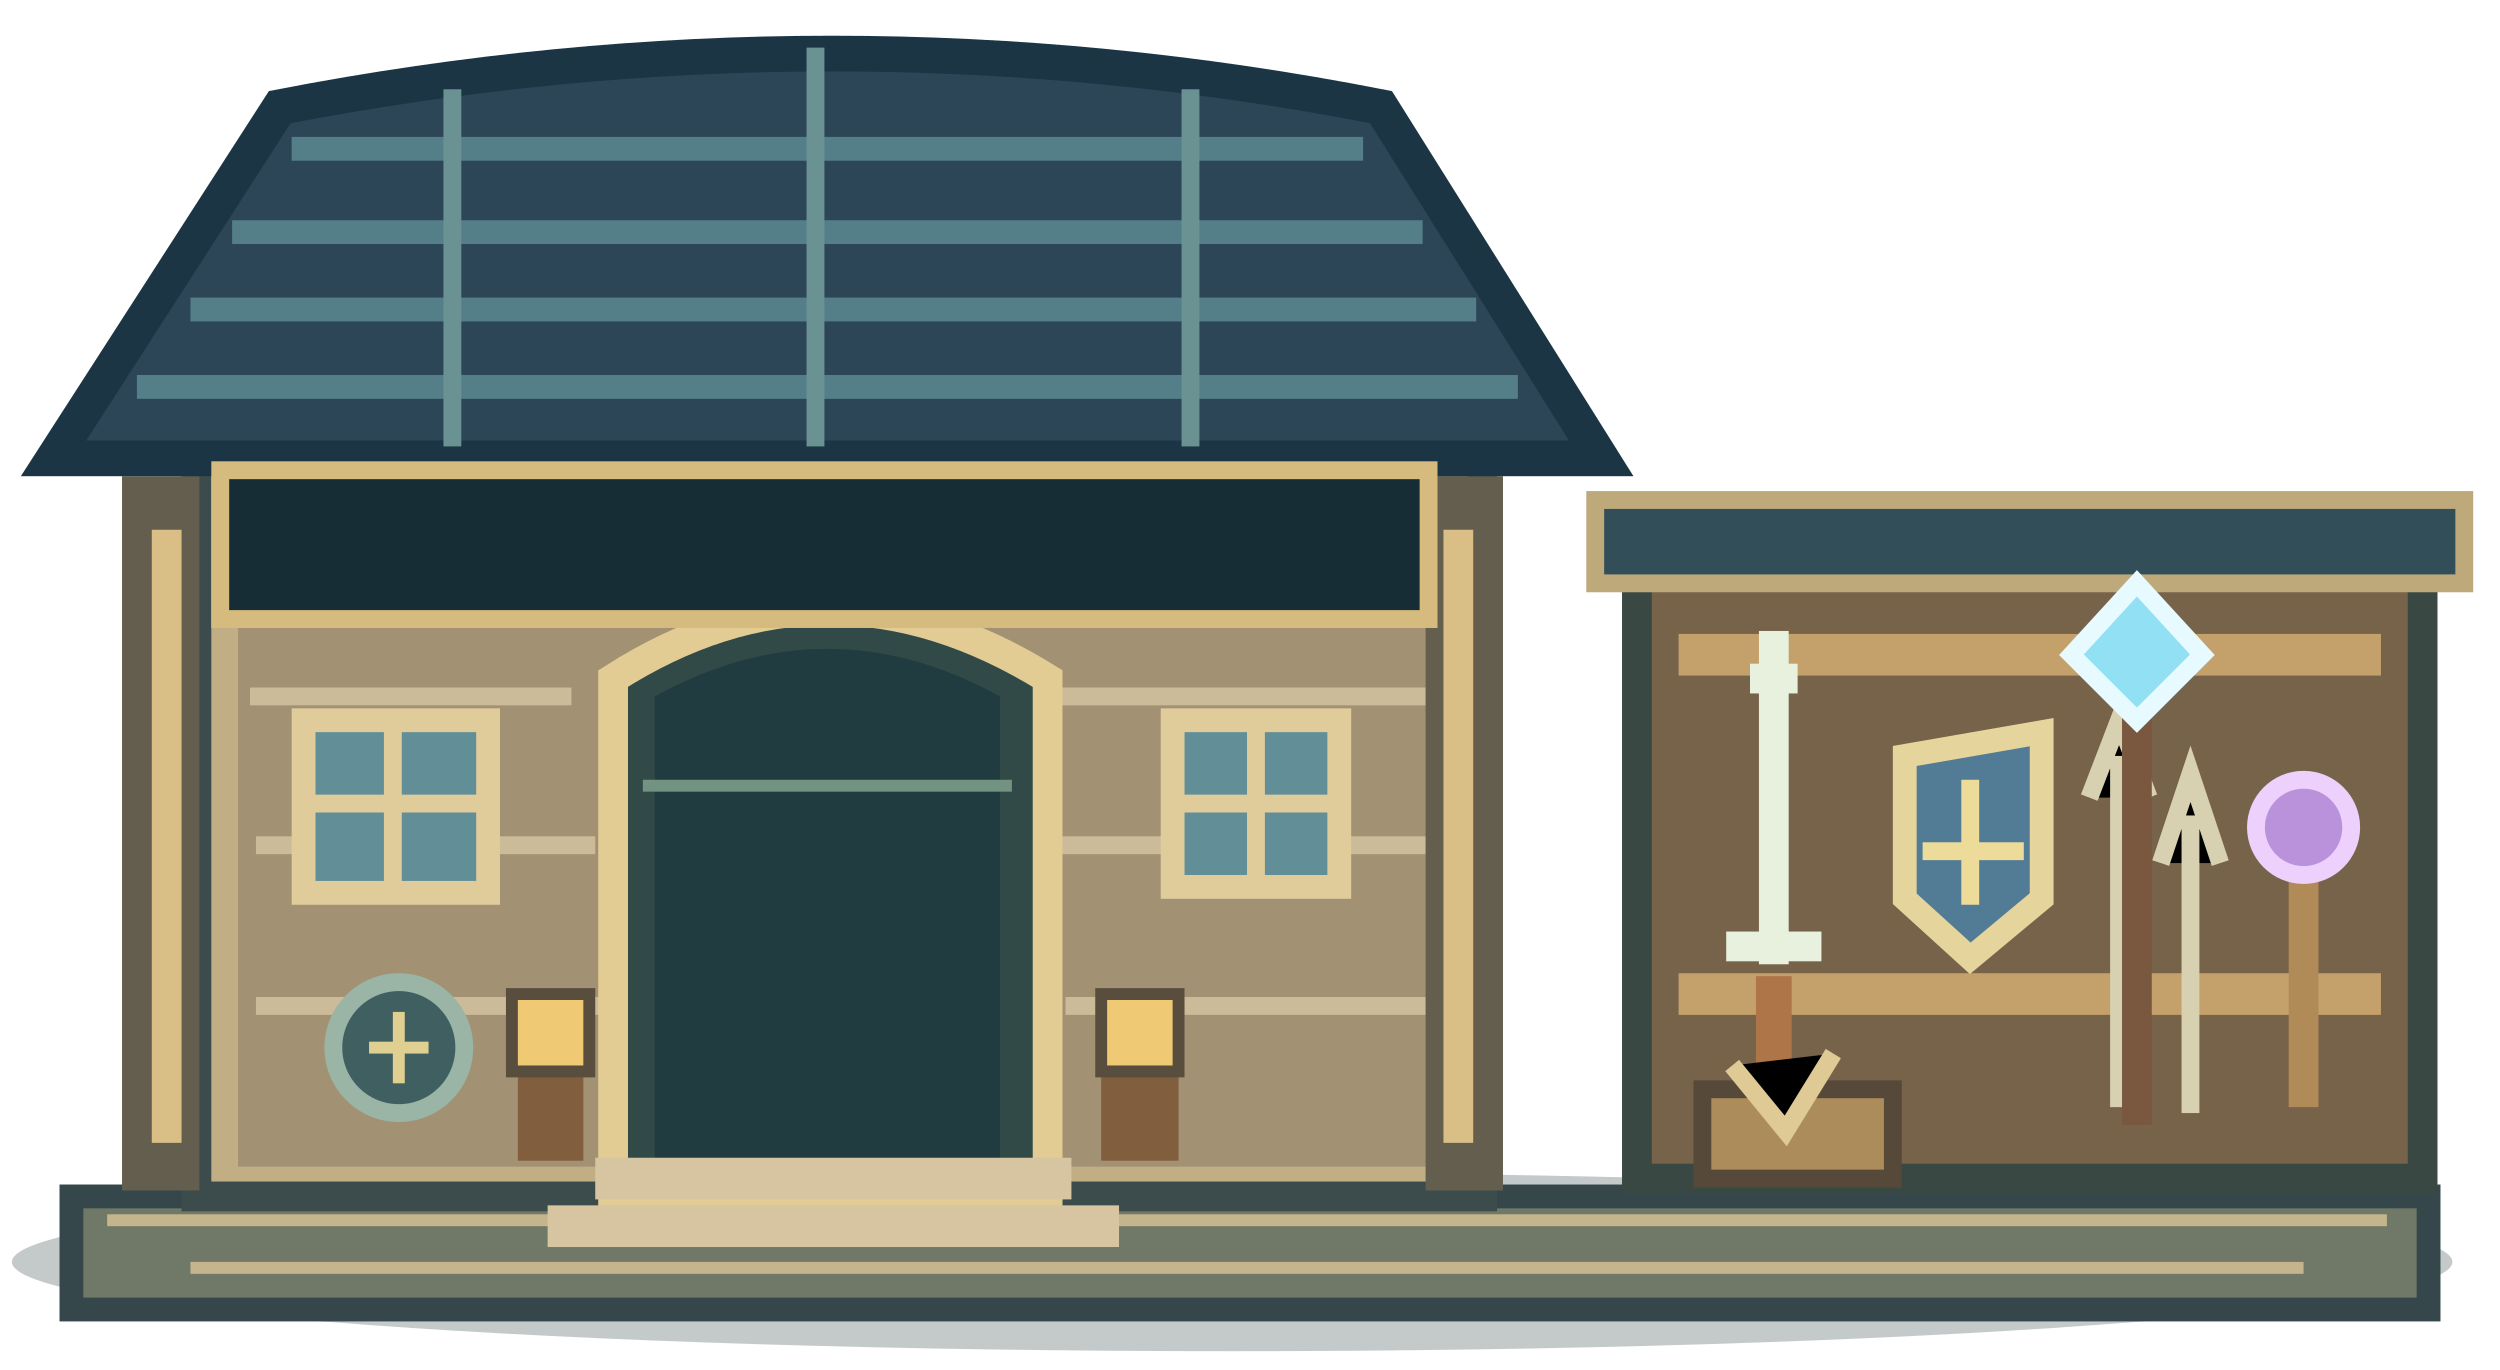
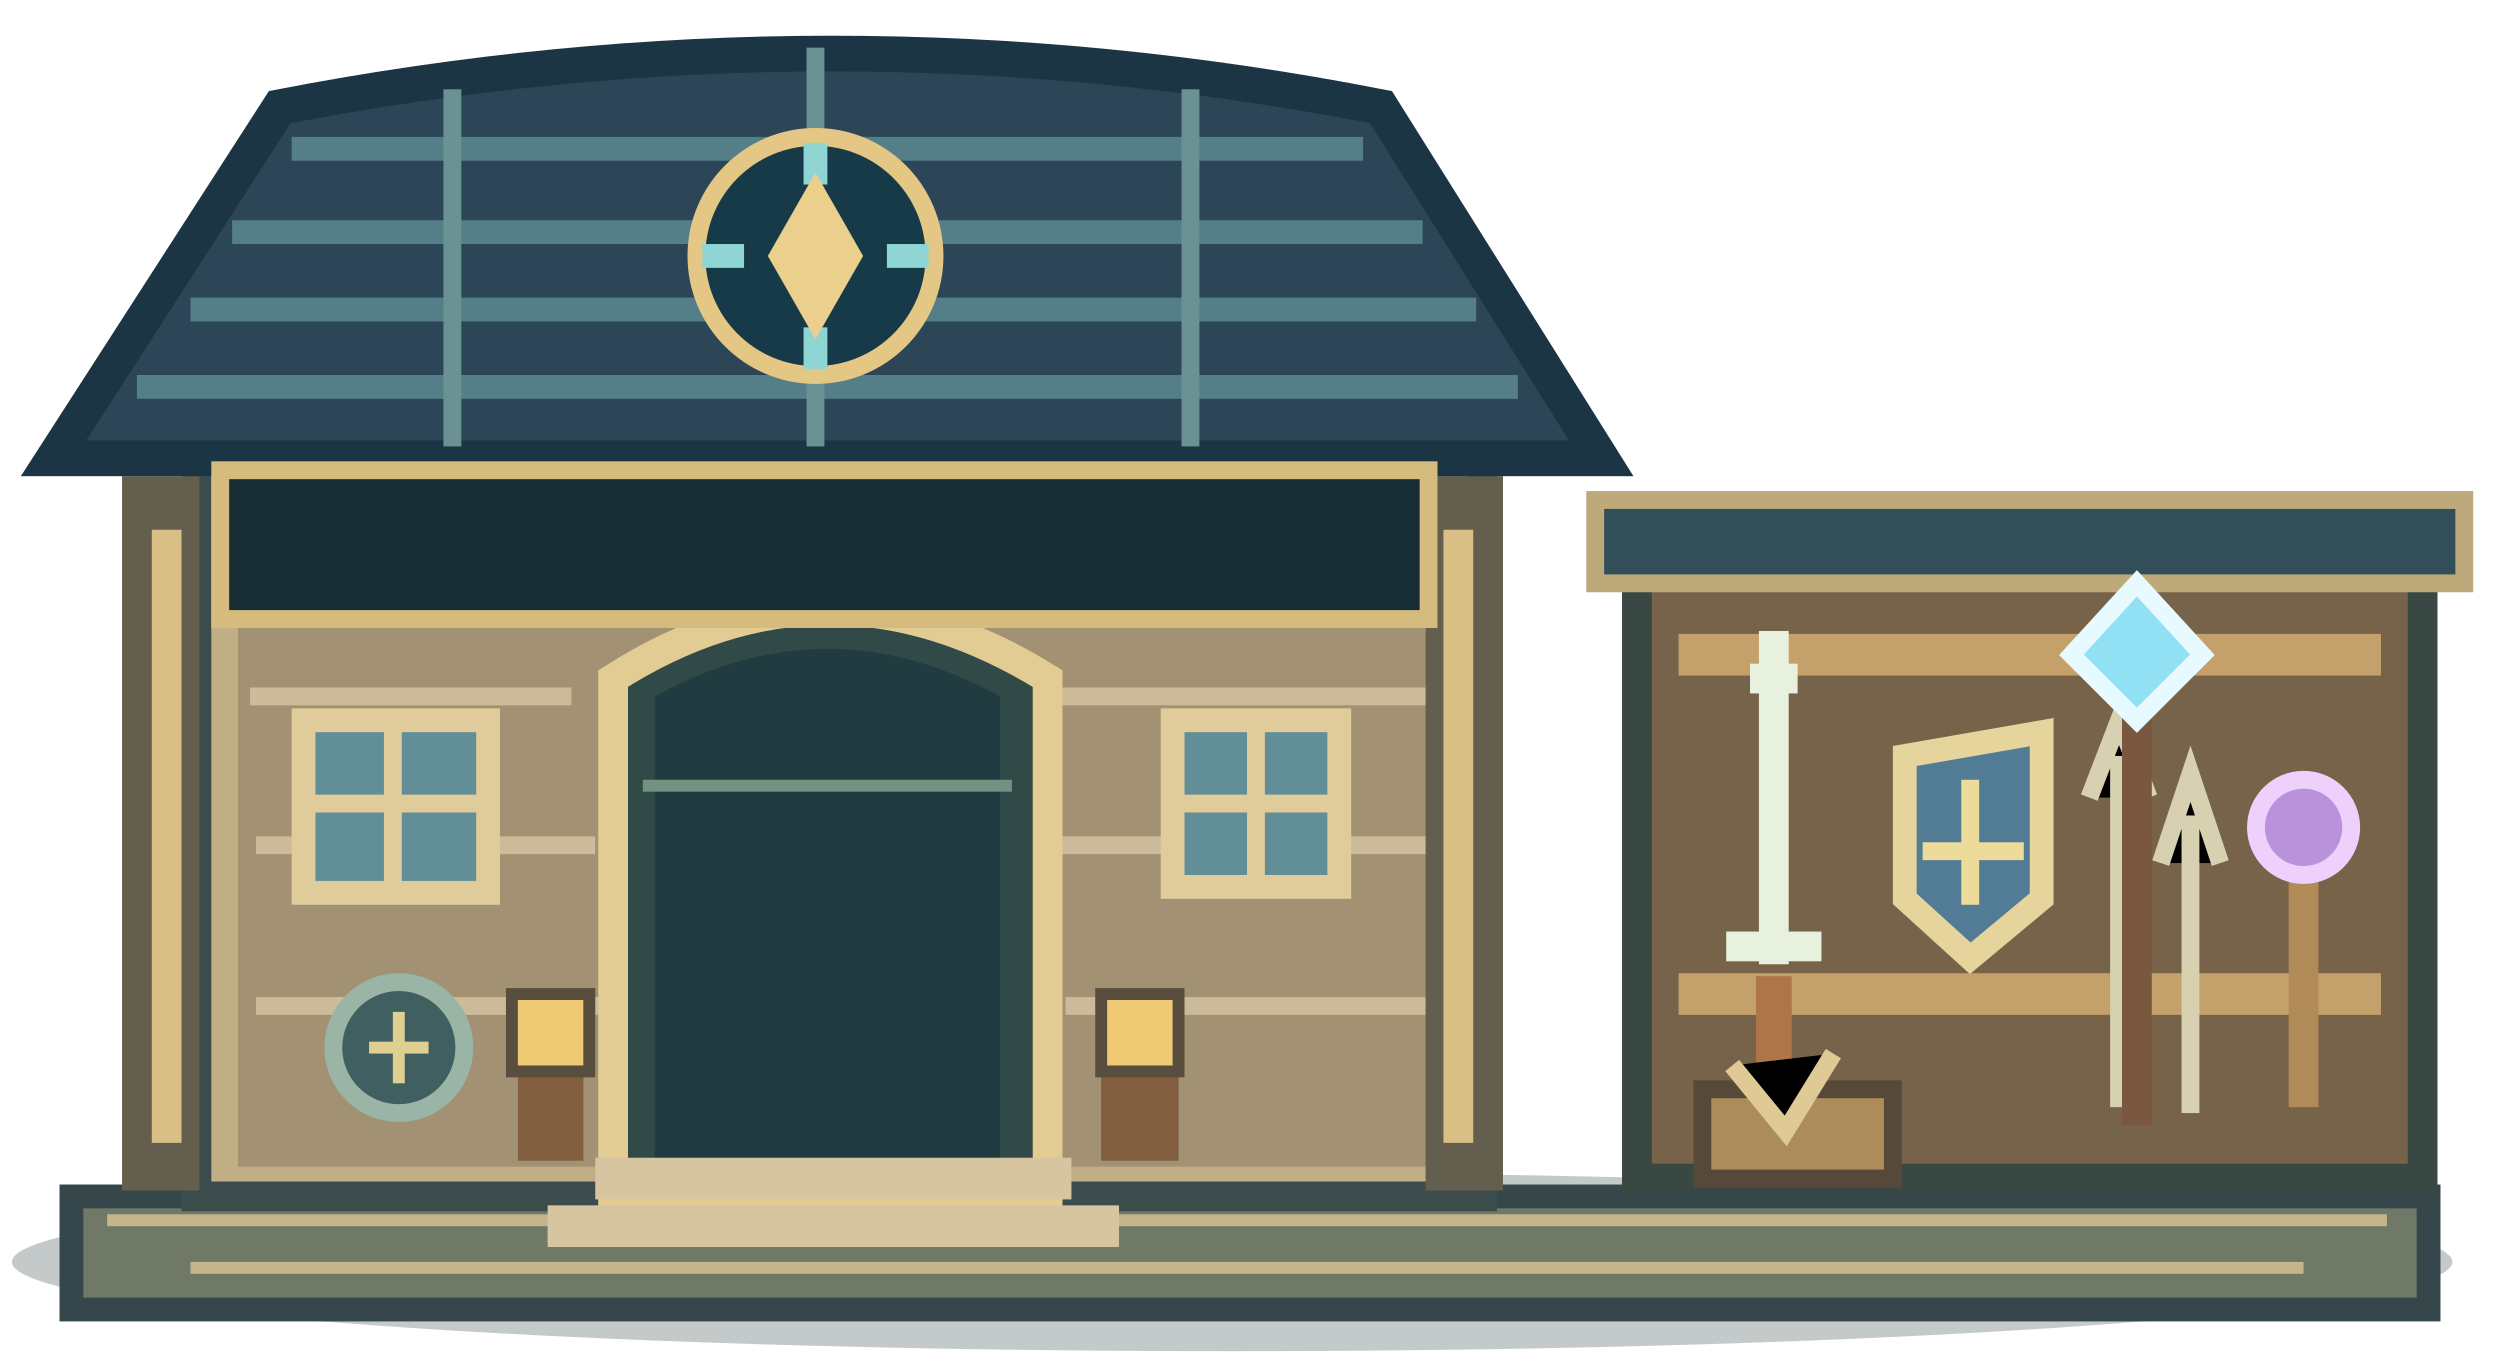
<svg xmlns="http://www.w3.org/2000/svg" width="420" height="230" viewBox="0 0 420 230">
  <ellipse cx="207" cy="212" rx="205" ry="15" fill="#152a2b" opacity=".25" />
  <path d="M12 201H408V220H12Z" fill="#707868" stroke="#35474a" stroke-width="4" />
  <path d="M18 205H401M32 213H387" stroke="#c4b58d" stroke-width="2" />
  <path d="M33 67H249V201H33Z" fill="#c1ae85" stroke="#3c4c4d" stroke-width="5" />
  <path d="M40 105H244V196H40Z" fill="#a29172" />
  <path d="M42 117H96M177 117H242M43 142H100M176 142H241M43 169H102M179 169H240" stroke="#cbbb98" stroke-width="3" />
  <path d="M103 114Q139 91 176 114V201H103Z" fill="#314a48" stroke="#e2cc94" stroke-width="5" />
  <path d="M110 117Q139 101 168 117V196H110Z" fill="#213c40" />
  <path d="M108 132H170" stroke="#729382" stroke-width="2" />
  <path d="M27 80V200M246 80V200" stroke="#635e4d" stroke-width="13" />
  <path d="M28 89V192M245 89V192" stroke="#d9bf86" stroke-width="5" />
  <path d="M9 77L47 18Q140 0 232 18L269 77Z" fill="#2c4658" stroke="#1b3545" stroke-width="6" />
  <path d="M23 65H255M32 52H248M39 39H239M49 25H229" stroke="#547f89" stroke-width="4" />
  <path d="M76 15V75M137 8V75M200 15V75" stroke="#6b9293" stroke-width="3" />
  <path d="M37 79H240V104H37Z" fill="#162d36" stroke="#d6bb7e" stroke-width="3" />
  <path d="M51 121H82V150H51Z" fill="#628f97" stroke="#e0cc9a" stroke-width="4" />
  <path d="M66 120V150M50 135H81" stroke="#e0cc9a" stroke-width="3" />
  <path d="M197 121H225V149H197Z" fill="#628f97" stroke="#e0cc9a" stroke-width="4" />
  <path d="M211 120V150M197 135H225" stroke="#e0cc9a" stroke-width="3" />
  <path d="M87 173H98V195H87Z" fill="#815e3e" />
  <path d="M86 167H99V180H86Z" fill="#efc974" stroke="#594e3e" stroke-width="2" />
  <path d="M185 173H198V195H185Z" fill="#815e3e" />
  <path d="M185 167H198V180H185Z" fill="#efc974" stroke="#594e3e" stroke-width="2" />
  <path d="M100 198H180M92 206H188" stroke="#d7c4a0" stroke-width="7" />
  <path d="M275 87H407V198H275Z" fill="#77624a" stroke="#3a4844" stroke-width="5" />
  <path d="M268 84H414V98H268Z" fill="#314e59" stroke="#bda979" stroke-width="3" />
  <path d="M282 110H400M282 167H400" stroke="#c4a06a" stroke-width="7" />
  <path d="M298 106V162M294 114H302M290 159H306" stroke="#e8f0de" stroke-width="5" />
  <path d="M298 164V182" stroke="#ad7548" stroke-width="6" />
  <path d="M320 127L343 123L343 151L331 161L320 151Z" fill="#527c95" stroke="#e5d49b" stroke-width="4" />
  <path d="M331 131V152M323 143H340" stroke="#eddb9a" stroke-width="3" />
  <path d="M356 127V186M351 134L356 121L361 134M368 137V187M363 145L368 130L373 145" stroke="#d8d1b1" stroke-width="3" />
  <path d="M359 120V189" stroke="#79583f" stroke-width="5" />
  <path d="M359 121L348 110L359 98L370 110Z" fill="#91e0f4" stroke="#e6faff" stroke-width="3" />
  <path d="M387 147V186" stroke="#b18b57" stroke-width="5" />
  <circle cx="387" cy="139" r="8" fill="#ba92dc" stroke="#edd0fc" stroke-width="3" />
  <path d="M286 183H318V198H286Z" fill="#ad8c5b" stroke="#564939" stroke-width="3" />
  <path d="M291 179L300 190L308 177" stroke="#dfc995" stroke-width="3" />
  <circle cx="67" cy="176" r="11" fill="#405f61" stroke="#9ab4a6" stroke-width="3" />
  <path d="M62 176H72M67 170V182" stroke="#dfcf91" stroke-width="2" />
+   <circle cx="137" cy="43" r="20" fill="#173a48" stroke="#e4c784" stroke-width="3" />
+   <path d="M137 24V31M137 55V62M118 43H125M149 43H156" stroke="#8ed5d3" stroke-width="4" />
+   <path d="M137 29L145 43L137 57L129 43Z" fill="#ebcf8d" />
</svg>
